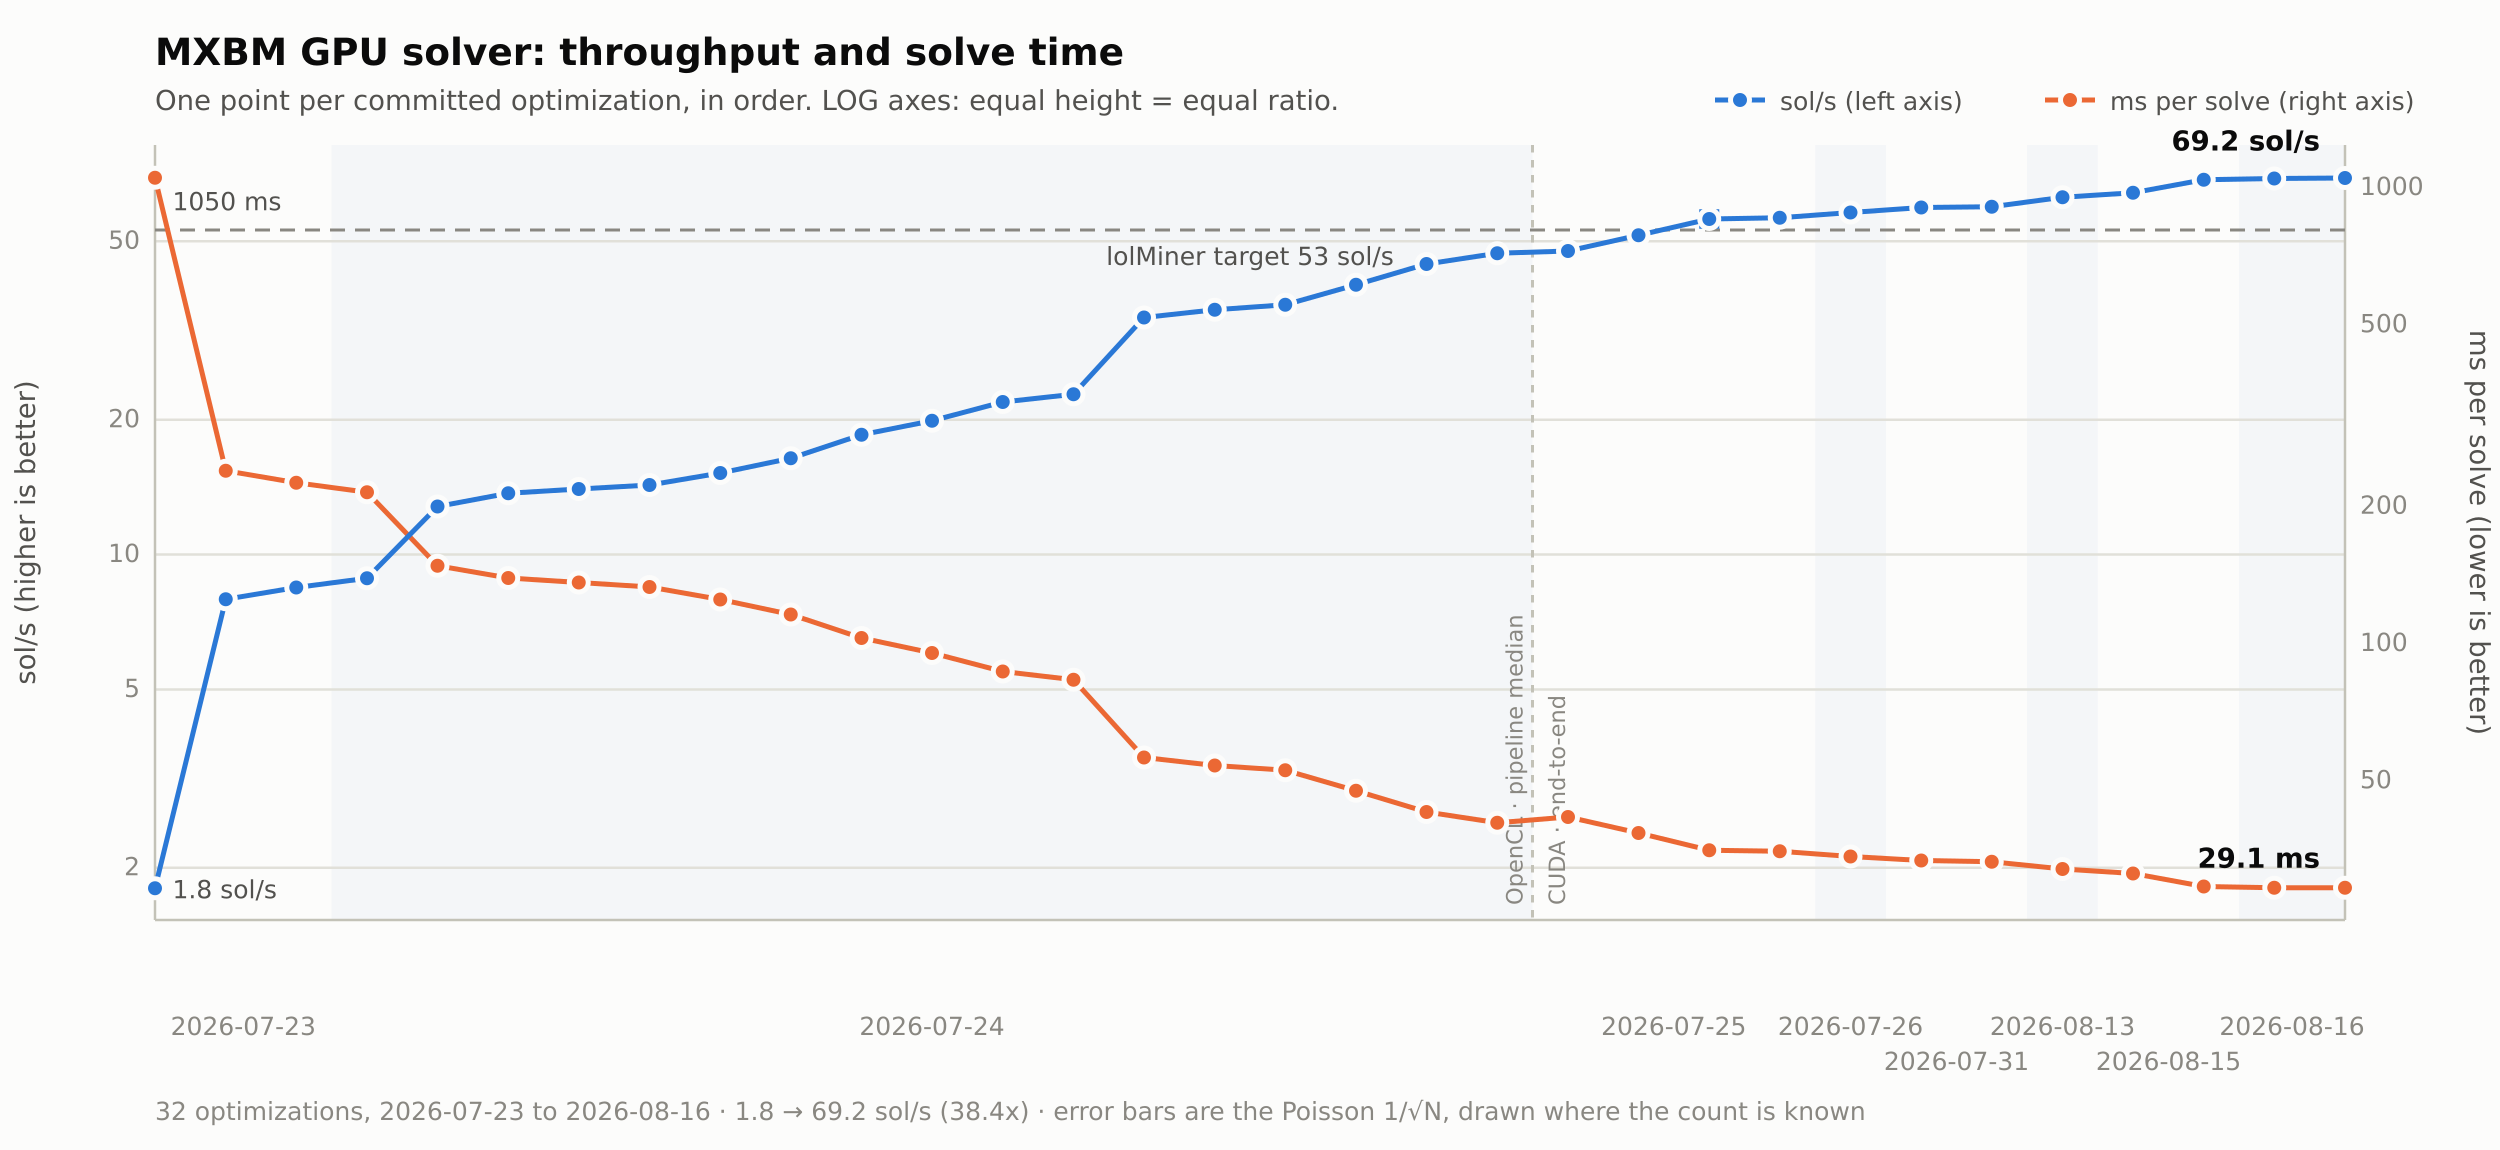
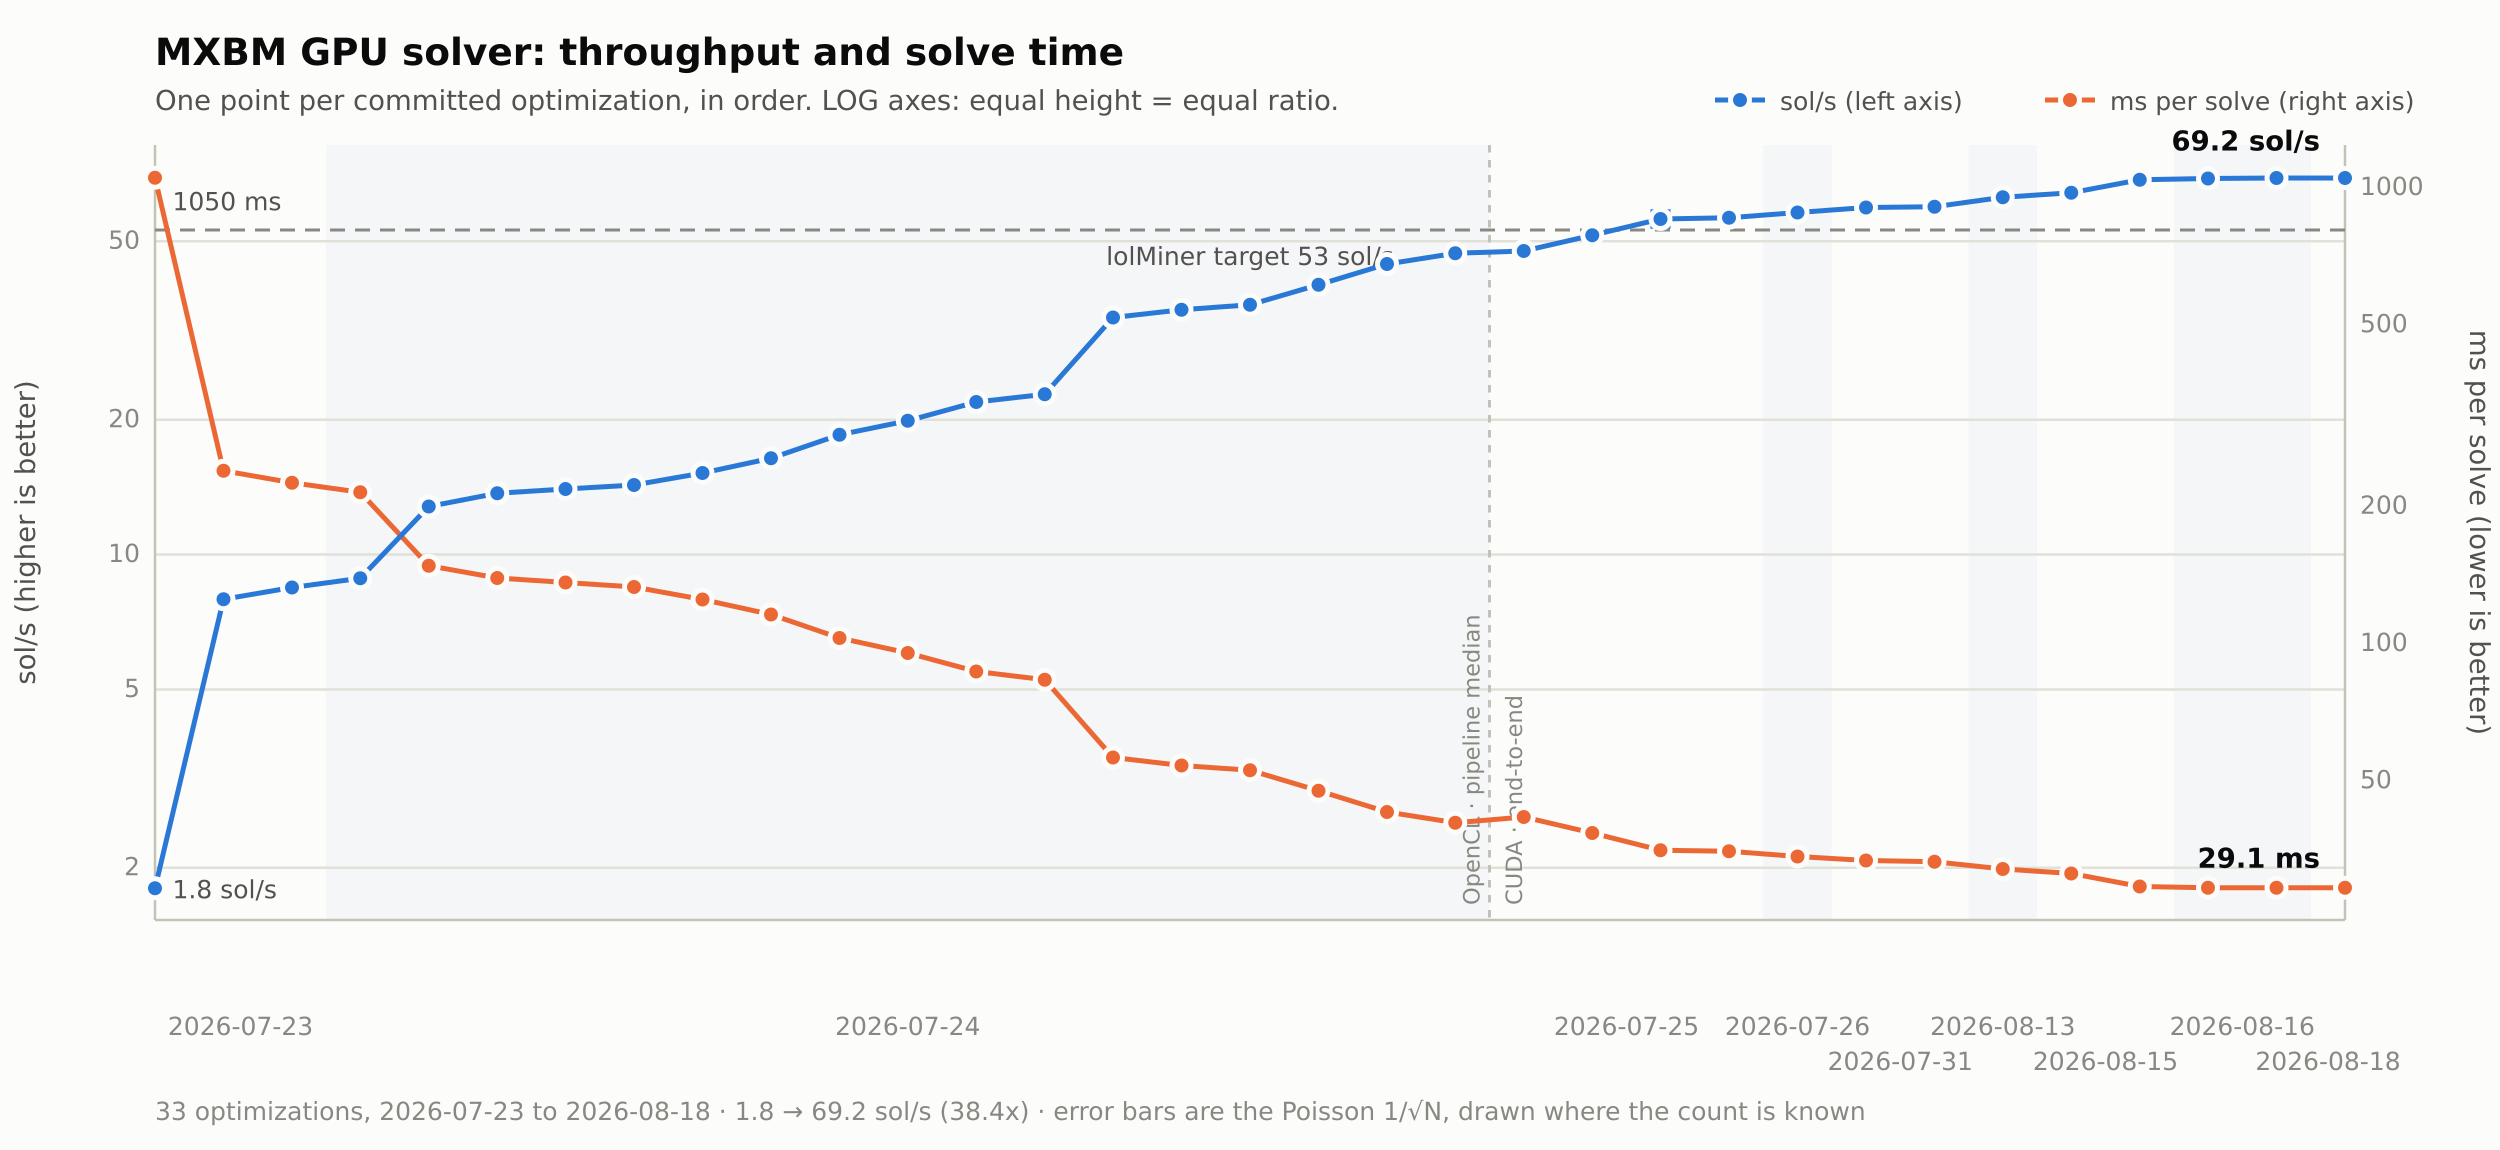
<svg xmlns="http://www.w3.org/2000/svg" width="1000" height="460" viewBox="0 0 1000 460" font-family="DejaVu Sans, Helvetica, Arial, sans-serif">
  <rect width="1000" height="460" fill="#fcfcfb" />
  <text x="62" y="26" font-size="15" font-weight="bold" fill="#0b0b0b">MXBM GPU solver: throughput and solve time</text>
  <text x="62" y="44" font-size="11" fill="#52514e">One point per committed optimization, in order. LOG axes: equal height = equal ratio.</text>
  <line x1="686" y1="40" x2="706" y2="40" stroke="#2a78d6" stroke-width="2" />
  <circle cx="696" cy="40" r="4.8" fill="#fcfcfb" />
  <circle cx="696" cy="40" r="2.8" fill="#2a78d6" />
  <text x="712" y="44" font-size="10" fill="#52514e">sol/s (left axis)</text>
  <line x1="818" y1="40" x2="838" y2="40" stroke="#eb6834" stroke-width="2" />
  <circle cx="828" cy="40" r="4.8" fill="#fcfcfb" />
  <circle cx="828" cy="40" r="2.8" fill="#eb6834" />
  <text x="844" y="44" font-size="10" fill="#52514e">ms per solve (right axis)</text>
-   <text x="97.3" y="414" font-size="10" fill="#898781" text-anchor="middle">2026-07-23</text>
-   <rect x="132.6" y="58" width="480.4" height="310" fill="#f4f6f8" />
-   <text x="372.8" y="414" font-size="10" fill="#898781" text-anchor="middle">2026-07-24</text>
-   <text x="669.5" y="414" font-size="10" fill="#898781" text-anchor="middle">2026-07-25</text>
-   <rect x="726.1" y="58" width="28.3" height="310" fill="#f4f6f8" />
-   <text x="740.2" y="414" font-size="10" fill="#898781" text-anchor="middle">2026-07-26</text>
-   <text x="782.6" y="428" font-size="10" fill="#898781" text-anchor="middle">2026-07-31</text>
-   <rect x="810.8" y="58" width="28.3" height="310" fill="#f4f6f8" />
-   <text x="825.0" y="414" font-size="10" fill="#898781" text-anchor="middle">2026-08-13</text>
-   <text x="867.4" y="428" font-size="10" fill="#898781" text-anchor="middle">2026-08-15</text>
-   <rect x="895.6" y="58" width="42.4" height="310" fill="#f4f6f8" />
-   <text x="916.8" y="414" font-size="10" fill="#898781" text-anchor="middle">2026-08-16</text>
+   <text x="96.2" y="414" font-size="10" fill="#898781" text-anchor="middle">2026-07-23</text>
+   <rect x="130.4" y="58" width="465.4" height="310" fill="#f4f6f8" />
+   <text x="363.1" y="414" font-size="10" fill="#898781" text-anchor="middle">2026-07-24</text>
+   <text x="650.6" y="414" font-size="10" fill="#898781" text-anchor="middle">2026-07-25</text>
+   <rect x="705.3" y="58" width="27.4" height="310" fill="#f4f6f8" />
+   <text x="719" y="414" font-size="10" fill="#898781" text-anchor="middle">2026-07-26</text>
+   <text x="760.1" y="428" font-size="10" fill="#898781" text-anchor="middle">2026-07-31</text>
+   <rect x="787.4" y="58" width="27.4" height="310" fill="#f4f6f8" />
+   <text x="801.1" y="414" font-size="10" fill="#898781" text-anchor="middle">2026-08-13</text>
+   <text x="842.2" y="428" font-size="10" fill="#898781" text-anchor="middle">2026-08-15</text>
+   <rect x="869.6" y="58" width="54.8" height="310" fill="#f4f6f8" />
+   <text x="896.9" y="414" font-size="10" fill="#898781" text-anchor="middle">2026-08-16</text>
+   <text x="931.2" y="428" font-size="10" fill="#898781" text-anchor="middle">2026-08-18</text>
  <line x1="62" y1="347.1" x2="938" y2="347.1" stroke="#e1e0d9" stroke-width="1" />
  <text x="56" y="350.1" font-size="10" fill="#898781" text-anchor="end">2</text>
  <line x1="62" y1="275.8" x2="938" y2="275.8" stroke="#e1e0d9" stroke-width="1" />
  <text x="56" y="278.8" font-size="10" fill="#898781" text-anchor="end">5</text>
  <line x1="62" y1="221.8" x2="938" y2="221.8" stroke="#e1e0d9" stroke-width="1" />
  <text x="56" y="224.8" font-size="10" fill="#898781" text-anchor="end">10</text>
  <line x1="62" y1="167.9" x2="938" y2="167.9" stroke="#e1e0d9" stroke-width="1" />
  <text x="56" y="170.9" font-size="10" fill="#898781" text-anchor="end">20</text>
  <line x1="62" y1="96.5" x2="938" y2="96.5" stroke="#e1e0d9" stroke-width="1" />
  <text x="56" y="99.5" font-size="10" fill="#898781" text-anchor="end">50</text>
  <text x="944" y="315.3" font-size="10" fill="#898781" text-anchor="start">50</text>
  <text x="944" y="260.4" font-size="10" fill="#898781" text-anchor="start">100</text>
  <text x="944" y="205.5" font-size="10" fill="#898781" text-anchor="start">200</text>
  <text x="944" y="132.9" font-size="10" fill="#898781" text-anchor="start">500</text>
  <text x="944" y="78.0" font-size="10" fill="#898781" text-anchor="start">1000</text>
  <line x1="62" y1="58" x2="62" y2="368" stroke="#c3c2b7" stroke-width="1" />
  <line x1="938" y1="58" x2="938" y2="368" stroke="#c3c2b7" stroke-width="1" />
  <line x1="62" y1="368" x2="938" y2="368" stroke="#c3c2b7" stroke-width="1" />
  <text x="14" y="213" font-size="11" fill="#52514e" text-anchor="middle" transform="rotate(-90 14 213)">sol/s  (higher is better)</text>
  <text x="988" y="213" font-size="11" fill="#52514e" text-anchor="middle" transform="rotate(90 988 213)">ms per solve  (lower is better)</text>
  <line x1="62" y1="92.0" x2="938" y2="92.0" stroke="#898781" stroke-width="1.2" stroke-dasharray="6 4" />
  <text x="500" y="106.0" font-size="10" fill="#52514e" text-anchor="middle">lolMiner target 53 sol/s</text>
-   <line x1="613.0" y1="58" x2="613.0" y2="368" stroke="#c3c2b7" stroke-width="1.2" stroke-dasharray="3 3" />
-   <text x="609.0" y="362" font-size="9" fill="#898781" text-anchor="start" transform="rotate(-90 609.0 362)">OpenCL · pipeline median</text>
-   <text x="626.0" y="362" font-size="9" fill="#898781" text-anchor="start" transform="rotate(-90 626.0 362)">CUDA · end-to-end</text>
-   <line x1="683.7" y1="84.4" x2="683.7" y2="90.8" stroke="#2a78d6" stroke-width="1.4" />
-   <line x1="679.7" y1="84.4" x2="687.7" y2="84.4" stroke="#2a78d6" stroke-width="1.4" />
-   <line x1="679.7" y1="90.8" x2="687.7" y2="90.8" stroke="#2a78d6" stroke-width="1.4" />
-   <line x1="740.2" y1="84.4" x2="740.2" y2="85.5" stroke="#2a78d6" stroke-width="1.4" />
-   <line x1="736.2" y1="84.4" x2="744.2" y2="84.4" stroke="#2a78d6" stroke-width="1.4" />
-   <line x1="736.2" y1="85.5" x2="744.2" y2="85.5" stroke="#2a78d6" stroke-width="1.4" />
-   <line x1="825.0" y1="78.5" x2="825.0" y2="79.3" stroke="#2a78d6" stroke-width="1.4" />
-   <line x1="821.0" y1="78.5" x2="829.0" y2="78.5" stroke="#2a78d6" stroke-width="1.4" />
-   <line x1="821.0" y1="79.3" x2="829.0" y2="79.3" stroke="#2a78d6" stroke-width="1.4" />
-   <line x1="853.2" y1="76.7" x2="853.2" y2="77.4" stroke="#2a78d6" stroke-width="1.4" />
-   <line x1="849.2" y1="76.7" x2="857.2" y2="76.7" stroke="#2a78d6" stroke-width="1.4" />
-   <line x1="849.2" y1="77.4" x2="857.2" y2="77.4" stroke="#2a78d6" stroke-width="1.4" />
-   <line x1="881.5" y1="71.6" x2="881.5" y2="72.2" stroke="#2a78d6" stroke-width="1.4" />
-   <line x1="877.5" y1="71.6" x2="885.5" y2="71.6" stroke="#2a78d6" stroke-width="1.4" />
-   <line x1="877.5" y1="72.2" x2="885.5" y2="72.2" stroke="#2a78d6" stroke-width="1.4" />
-   <line x1="909.7" y1="71.1" x2="909.7" y2="71.8" stroke="#2a78d6" stroke-width="1.4" />
-   <line x1="905.7" y1="71.1" x2="913.7" y2="71.1" stroke="#2a78d6" stroke-width="1.4" />
-   <line x1="905.7" y1="71.8" x2="913.7" y2="71.8" stroke="#2a78d6" stroke-width="1.4" />
+   <line x1="595.8" y1="58" x2="595.8" y2="368" stroke="#c3c2b7" stroke-width="1.2" stroke-dasharray="3 3" />
+   <text x="591.8" y="362" font-size="9" fill="#898781" text-anchor="start" transform="rotate(-90 591.8 362)">OpenCL · pipeline median</text>
+   <text x="608.8" y="362" font-size="9" fill="#898781" text-anchor="start" transform="rotate(-90 608.8 362)">CUDA · end-to-end</text>
+   <line x1="664.2" y1="84.4" x2="664.2" y2="90.8" stroke="#2a78d6" stroke-width="1.4" />
+   <line x1="660.2" y1="84.4" x2="668.2" y2="84.4" stroke="#2a78d6" stroke-width="1.4" />
+   <line x1="660.2" y1="90.8" x2="668.2" y2="90.8" stroke="#2a78d6" stroke-width="1.4" />
+   <line x1="719" y1="84.4" x2="719" y2="85.5" stroke="#2a78d6" stroke-width="1.4" />
+   <line x1="715" y1="84.4" x2="723" y2="84.4" stroke="#2a78d6" stroke-width="1.4" />
+   <line x1="715" y1="85.5" x2="723" y2="85.5" stroke="#2a78d6" stroke-width="1.4" />
+   <line x1="801.1" y1="78.5" x2="801.1" y2="79.3" stroke="#2a78d6" stroke-width="1.4" />
+   <line x1="797.1" y1="78.5" x2="805.1" y2="78.5" stroke="#2a78d6" stroke-width="1.4" />
+   <line x1="797.1" y1="79.3" x2="805.1" y2="79.3" stroke="#2a78d6" stroke-width="1.4" />
+   <line x1="828.5" y1="76.7" x2="828.5" y2="77.4" stroke="#2a78d6" stroke-width="1.4" />
+   <line x1="824.5" y1="76.7" x2="832.5" y2="76.7" stroke="#2a78d6" stroke-width="1.4" />
+   <line x1="824.5" y1="77.4" x2="832.5" y2="77.4" stroke="#2a78d6" stroke-width="1.4" />
+   <line x1="855.9" y1="71.6" x2="855.9" y2="72.2" stroke="#2a78d6" stroke-width="1.4" />
+   <line x1="851.9" y1="71.6" x2="859.9" y2="71.6" stroke="#2a78d6" stroke-width="1.4" />
+   <line x1="851.9" y1="72.2" x2="859.9" y2="72.2" stroke="#2a78d6" stroke-width="1.4" />
+   <line x1="883.2" y1="71.1" x2="883.2" y2="71.8" stroke="#2a78d6" stroke-width="1.4" />
+   <line x1="879.2" y1="71.1" x2="887.2" y2="71.1" stroke="#2a78d6" stroke-width="1.4" />
+   <line x1="879.2" y1="71.8" x2="887.2" y2="71.8" stroke="#2a78d6" stroke-width="1.4" />
+   <line x1="910.6" y1="70.9" x2="910.6" y2="71.6" stroke="#2a78d6" stroke-width="1.4" />
+   <line x1="906.6" y1="70.9" x2="914.6" y2="70.9" stroke="#2a78d6" stroke-width="1.4" />
+   <line x1="906.6" y1="71.6" x2="914.6" y2="71.6" stroke="#2a78d6" stroke-width="1.4" />
  <line x1="938" y1="70.9" x2="938" y2="71.6" stroke="#2a78d6" stroke-width="1.4" />
  <line x1="934" y1="70.9" x2="942" y2="70.9" stroke="#2a78d6" stroke-width="1.4" />
  <line x1="934" y1="71.6" x2="942" y2="71.6" stroke="#2a78d6" stroke-width="1.4" />
-   <polyline points="62,71.1 90.3,188.3 118.5,193.1 146.8,196.9 175.0,226.3 203.3,231.2 231.5,233.0 259.8,234.8 288.1,239.8 316.3,245.8 344.6,255.2 372.8,261.2 401.1,268.6 429.4,271.9 457.6,303.0 485.9,306.2 514.1,308.1 542.4,316.3 570.6,324.8 598.9,329.1 627.2,326.8 655.4,333.2 683.7,340.1 711.9,340.5 740.2,342.6 768.5,344.2 796.7,344.7 825.0,347.6 853.2,349.4 881.5,354.6 909.7,355.1 938,355.1" fill="none" stroke="#eb6834" stroke-width="2" stroke-linejoin="round" stroke-linecap="round" />
+   <polyline points="62,71.1 89.4,188.3 116.8,193.1 144.1,196.9 171.5,226.3 198.9,231.2 226.2,233.0 253.6,234.8 281,239.8 308.4,245.8 335.8,255.2 363.1,261.2 390.5,268.6 417.9,271.9 445.2,303.0 472.6,306.2 500,308.1 527.4,316.3 554.8,324.8 582.1,329.1 609.5,326.8 636.9,333.2 664.2,340.1 691.6,340.5 719,342.6 746.4,344.2 773.8,344.7 801.1,347.6 828.5,349.4 855.9,354.6 883.2,355.1 910.6,355.1 938,355.1" fill="none" stroke="#eb6834" stroke-width="2" stroke-linejoin="round" stroke-linecap="round" />
  <circle cx="62" cy="71.1" r="4.8" fill="#fcfcfb" />
  <circle cx="62" cy="71.1" r="2.8" fill="#eb6834" />
-   <circle cx="90.3" cy="188.3" r="4.8" fill="#fcfcfb" />
-   <circle cx="90.3" cy="188.3" r="2.8" fill="#eb6834" />
-   <circle cx="118.5" cy="193.1" r="4.8" fill="#fcfcfb" />
-   <circle cx="118.5" cy="193.1" r="2.8" fill="#eb6834" />
-   <circle cx="146.8" cy="196.9" r="4.8" fill="#fcfcfb" />
-   <circle cx="146.8" cy="196.9" r="2.8" fill="#eb6834" />
-   <circle cx="175.0" cy="226.3" r="4.8" fill="#fcfcfb" />
-   <circle cx="175.0" cy="226.3" r="2.8" fill="#eb6834" />
-   <circle cx="203.3" cy="231.2" r="4.8" fill="#fcfcfb" />
-   <circle cx="203.3" cy="231.2" r="2.8" fill="#eb6834" />
-   <circle cx="231.5" cy="233.0" r="4.8" fill="#fcfcfb" />
-   <circle cx="231.5" cy="233.0" r="2.8" fill="#eb6834" />
-   <circle cx="259.8" cy="234.8" r="4.8" fill="#fcfcfb" />
-   <circle cx="259.8" cy="234.8" r="2.8" fill="#eb6834" />
-   <circle cx="288.1" cy="239.8" r="4.8" fill="#fcfcfb" />
-   <circle cx="288.1" cy="239.8" r="2.8" fill="#eb6834" />
-   <circle cx="316.3" cy="245.8" r="4.8" fill="#fcfcfb" />
-   <circle cx="316.3" cy="245.8" r="2.8" fill="#eb6834" />
-   <circle cx="344.6" cy="255.2" r="4.8" fill="#fcfcfb" />
-   <circle cx="344.6" cy="255.2" r="2.8" fill="#eb6834" />
-   <circle cx="372.8" cy="261.2" r="4.8" fill="#fcfcfb" />
-   <circle cx="372.8" cy="261.2" r="2.8" fill="#eb6834" />
-   <circle cx="401.1" cy="268.6" r="4.8" fill="#fcfcfb" />
-   <circle cx="401.1" cy="268.6" r="2.8" fill="#eb6834" />
-   <circle cx="429.4" cy="271.9" r="4.8" fill="#fcfcfb" />
-   <circle cx="429.4" cy="271.9" r="2.8" fill="#eb6834" />
-   <circle cx="457.6" cy="303.0" r="4.8" fill="#fcfcfb" />
-   <circle cx="457.6" cy="303.0" r="2.8" fill="#eb6834" />
-   <circle cx="485.9" cy="306.2" r="4.8" fill="#fcfcfb" />
-   <circle cx="485.9" cy="306.2" r="2.8" fill="#eb6834" />
-   <circle cx="514.1" cy="308.1" r="4.8" fill="#fcfcfb" />
-   <circle cx="514.1" cy="308.1" r="2.8" fill="#eb6834" />
-   <circle cx="542.4" cy="316.3" r="4.8" fill="#fcfcfb" />
-   <circle cx="542.4" cy="316.3" r="2.8" fill="#eb6834" />
-   <circle cx="570.6" cy="324.8" r="4.8" fill="#fcfcfb" />
-   <circle cx="570.6" cy="324.8" r="2.8" fill="#eb6834" />
-   <circle cx="598.9" cy="329.1" r="4.8" fill="#fcfcfb" />
-   <circle cx="598.9" cy="329.1" r="2.8" fill="#eb6834" />
-   <circle cx="627.2" cy="326.8" r="4.8" fill="#fcfcfb" />
-   <circle cx="627.2" cy="326.8" r="2.8" fill="#eb6834" />
-   <circle cx="655.4" cy="333.2" r="4.8" fill="#fcfcfb" />
-   <circle cx="655.4" cy="333.2" r="2.8" fill="#eb6834" />
-   <circle cx="683.7" cy="340.1" r="4.8" fill="#fcfcfb" />
-   <circle cx="683.7" cy="340.1" r="2.8" fill="#eb6834" />
-   <circle cx="711.9" cy="340.5" r="4.8" fill="#fcfcfb" />
-   <circle cx="711.9" cy="340.5" r="2.8" fill="#eb6834" />
-   <circle cx="740.2" cy="342.6" r="4.8" fill="#fcfcfb" />
-   <circle cx="740.2" cy="342.6" r="2.8" fill="#eb6834" />
-   <circle cx="768.5" cy="344.2" r="4.8" fill="#fcfcfb" />
-   <circle cx="768.5" cy="344.2" r="2.8" fill="#eb6834" />
-   <circle cx="796.7" cy="344.7" r="4.8" fill="#fcfcfb" />
-   <circle cx="796.7" cy="344.7" r="2.8" fill="#eb6834" />
-   <circle cx="825.0" cy="347.6" r="4.8" fill="#fcfcfb" />
-   <circle cx="825.0" cy="347.6" r="2.8" fill="#eb6834" />
-   <circle cx="853.2" cy="349.4" r="4.8" fill="#fcfcfb" />
-   <circle cx="853.2" cy="349.4" r="2.8" fill="#eb6834" />
-   <circle cx="881.5" cy="354.6" r="4.8" fill="#fcfcfb" />
-   <circle cx="881.5" cy="354.6" r="2.8" fill="#eb6834" />
-   <circle cx="909.7" cy="355.1" r="4.8" fill="#fcfcfb" />
-   <circle cx="909.7" cy="355.1" r="2.8" fill="#eb6834" />
+   <circle cx="89.4" cy="188.3" r="4.8" fill="#fcfcfb" />
+   <circle cx="89.4" cy="188.3" r="2.8" fill="#eb6834" />
+   <circle cx="116.8" cy="193.1" r="4.8" fill="#fcfcfb" />
+   <circle cx="116.8" cy="193.1" r="2.8" fill="#eb6834" />
+   <circle cx="144.1" cy="196.9" r="4.8" fill="#fcfcfb" />
+   <circle cx="144.1" cy="196.9" r="2.8" fill="#eb6834" />
+   <circle cx="171.5" cy="226.3" r="4.8" fill="#fcfcfb" />
+   <circle cx="171.5" cy="226.3" r="2.8" fill="#eb6834" />
+   <circle cx="198.9" cy="231.2" r="4.8" fill="#fcfcfb" />
+   <circle cx="198.9" cy="231.2" r="2.8" fill="#eb6834" />
+   <circle cx="226.2" cy="233.0" r="4.8" fill="#fcfcfb" />
+   <circle cx="226.2" cy="233.0" r="2.8" fill="#eb6834" />
+   <circle cx="253.6" cy="234.8" r="4.8" fill="#fcfcfb" />
+   <circle cx="253.6" cy="234.8" r="2.8" fill="#eb6834" />
+   <circle cx="281" cy="239.8" r="4.8" fill="#fcfcfb" />
+   <circle cx="281" cy="239.8" r="2.8" fill="#eb6834" />
+   <circle cx="308.4" cy="245.8" r="4.8" fill="#fcfcfb" />
+   <circle cx="308.4" cy="245.8" r="2.8" fill="#eb6834" />
+   <circle cx="335.8" cy="255.2" r="4.8" fill="#fcfcfb" />
+   <circle cx="335.8" cy="255.2" r="2.8" fill="#eb6834" />
+   <circle cx="363.1" cy="261.2" r="4.8" fill="#fcfcfb" />
+   <circle cx="363.1" cy="261.2" r="2.8" fill="#eb6834" />
+   <circle cx="390.5" cy="268.6" r="4.8" fill="#fcfcfb" />
+   <circle cx="390.5" cy="268.6" r="2.8" fill="#eb6834" />
+   <circle cx="417.9" cy="271.9" r="4.8" fill="#fcfcfb" />
+   <circle cx="417.9" cy="271.9" r="2.8" fill="#eb6834" />
+   <circle cx="445.2" cy="303.0" r="4.8" fill="#fcfcfb" />
+   <circle cx="445.2" cy="303.0" r="2.8" fill="#eb6834" />
+   <circle cx="472.6" cy="306.2" r="4.8" fill="#fcfcfb" />
+   <circle cx="472.6" cy="306.2" r="2.8" fill="#eb6834" />
+   <circle cx="500" cy="308.1" r="4.8" fill="#fcfcfb" />
+   <circle cx="500" cy="308.1" r="2.8" fill="#eb6834" />
+   <circle cx="527.4" cy="316.3" r="4.8" fill="#fcfcfb" />
+   <circle cx="527.4" cy="316.3" r="2.8" fill="#eb6834" />
+   <circle cx="554.8" cy="324.8" r="4.8" fill="#fcfcfb" />
+   <circle cx="554.8" cy="324.8" r="2.8" fill="#eb6834" />
+   <circle cx="582.1" cy="329.1" r="4.8" fill="#fcfcfb" />
+   <circle cx="582.1" cy="329.1" r="2.8" fill="#eb6834" />
+   <circle cx="609.5" cy="326.8" r="4.8" fill="#fcfcfb" />
+   <circle cx="609.5" cy="326.8" r="2.8" fill="#eb6834" />
+   <circle cx="636.9" cy="333.2" r="4.8" fill="#fcfcfb" />
+   <circle cx="636.9" cy="333.2" r="2.8" fill="#eb6834" />
+   <circle cx="664.2" cy="340.1" r="4.8" fill="#fcfcfb" />
+   <circle cx="664.2" cy="340.1" r="2.8" fill="#eb6834" />
+   <circle cx="691.6" cy="340.5" r="4.8" fill="#fcfcfb" />
+   <circle cx="691.6" cy="340.5" r="2.8" fill="#eb6834" />
+   <circle cx="719" cy="342.6" r="4.8" fill="#fcfcfb" />
+   <circle cx="719" cy="342.6" r="2.8" fill="#eb6834" />
+   <circle cx="746.4" cy="344.2" r="4.8" fill="#fcfcfb" />
+   <circle cx="746.4" cy="344.2" r="2.8" fill="#eb6834" />
+   <circle cx="773.8" cy="344.7" r="4.8" fill="#fcfcfb" />
+   <circle cx="773.8" cy="344.7" r="2.8" fill="#eb6834" />
+   <circle cx="801.1" cy="347.6" r="4.8" fill="#fcfcfb" />
+   <circle cx="801.1" cy="347.6" r="2.8" fill="#eb6834" />
+   <circle cx="828.5" cy="349.4" r="4.8" fill="#fcfcfb" />
+   <circle cx="828.5" cy="349.4" r="2.8" fill="#eb6834" />
+   <circle cx="855.9" cy="354.6" r="4.8" fill="#fcfcfb" />
+   <circle cx="855.9" cy="354.6" r="2.8" fill="#eb6834" />
+   <circle cx="883.2" cy="355.1" r="4.8" fill="#fcfcfb" />
+   <circle cx="883.2" cy="355.1" r="2.8" fill="#eb6834" />
+   <circle cx="910.6" cy="355.1" r="4.8" fill="#fcfcfb" />
+   <circle cx="910.6" cy="355.1" r="2.8" fill="#eb6834" />
  <circle cx="938" cy="355.1" r="4.8" fill="#fcfcfb" />
  <circle cx="938" cy="355.1" r="2.8" fill="#eb6834" />
-   <polyline points="62,355.3 90.3,239.7 118.5,235.0 146.8,231.3 175.0,202.6 203.3,197.3 231.5,195.6 259.8,194.0 288.1,189.2 316.3,183.3 344.6,173.9 372.8,168.3 401.1,160.8 429.4,157.7 457.6,127.0 485.9,123.9 514.1,121.9 542.4,113.9 570.6,105.6 598.9,101.3 627.2,100.4 655.4,94.1 683.7,87.6 711.9,87.1 740.2,85.0 768.5,83.0 796.7,82.7 825.0,78.9 853.2,77.1 881.5,71.9 909.7,71.4 938,71.2" fill="none" stroke="#2a78d6" stroke-width="2" stroke-linejoin="round" stroke-linecap="round" />
+   <polyline points="62,355.3 89.4,239.7 116.8,235.0 144.1,231.3 171.5,202.6 198.9,197.3 226.2,195.6 253.6,194.0 281,189.2 308.4,183.3 335.8,173.9 363.1,168.3 390.5,160.8 417.9,157.7 445.2,127.0 472.6,123.9 500,121.9 527.4,113.9 554.8,105.6 582.1,101.3 609.5,100.4 636.9,94.1 664.2,87.6 691.6,87.1 719,85.0 746.4,83.0 773.8,82.7 801.1,78.9 828.5,77.1 855.9,71.9 883.2,71.4 910.6,71.2 938,71.2" fill="none" stroke="#2a78d6" stroke-width="2" stroke-linejoin="round" stroke-linecap="round" />
  <circle cx="62" cy="355.3" r="4.8" fill="#fcfcfb" />
  <circle cx="62" cy="355.3" r="2.8" fill="#2a78d6" />
-   <circle cx="90.3" cy="239.7" r="4.8" fill="#fcfcfb" />
-   <circle cx="90.3" cy="239.7" r="2.8" fill="#2a78d6" />
-   <circle cx="118.5" cy="235.0" r="4.8" fill="#fcfcfb" />
-   <circle cx="118.5" cy="235.0" r="2.8" fill="#2a78d6" />
-   <circle cx="146.8" cy="231.3" r="4.8" fill="#fcfcfb" />
-   <circle cx="146.8" cy="231.3" r="2.8" fill="#2a78d6" />
-   <circle cx="175.0" cy="202.6" r="4.8" fill="#fcfcfb" />
-   <circle cx="175.0" cy="202.6" r="2.8" fill="#2a78d6" />
-   <circle cx="203.3" cy="197.3" r="4.8" fill="#fcfcfb" />
-   <circle cx="203.3" cy="197.3" r="2.8" fill="#2a78d6" />
-   <circle cx="231.5" cy="195.6" r="4.8" fill="#fcfcfb" />
-   <circle cx="231.5" cy="195.6" r="2.8" fill="#2a78d6" />
-   <circle cx="259.8" cy="194.0" r="4.8" fill="#fcfcfb" />
-   <circle cx="259.8" cy="194.0" r="2.8" fill="#2a78d6" />
-   <circle cx="288.1" cy="189.2" r="4.8" fill="#fcfcfb" />
-   <circle cx="288.1" cy="189.2" r="2.8" fill="#2a78d6" />
-   <circle cx="316.3" cy="183.3" r="4.8" fill="#fcfcfb" />
-   <circle cx="316.3" cy="183.3" r="2.8" fill="#2a78d6" />
-   <circle cx="344.6" cy="173.9" r="4.8" fill="#fcfcfb" />
-   <circle cx="344.6" cy="173.9" r="2.8" fill="#2a78d6" />
-   <circle cx="372.8" cy="168.3" r="4.8" fill="#fcfcfb" />
-   <circle cx="372.8" cy="168.3" r="2.8" fill="#2a78d6" />
-   <circle cx="401.1" cy="160.8" r="4.8" fill="#fcfcfb" />
-   <circle cx="401.1" cy="160.8" r="2.8" fill="#2a78d6" />
-   <circle cx="429.4" cy="157.7" r="4.8" fill="#fcfcfb" />
-   <circle cx="429.4" cy="157.7" r="2.8" fill="#2a78d6" />
-   <circle cx="457.6" cy="127.0" r="4.8" fill="#fcfcfb" />
-   <circle cx="457.6" cy="127.0" r="2.8" fill="#2a78d6" />
-   <circle cx="485.9" cy="123.9" r="4.8" fill="#fcfcfb" />
-   <circle cx="485.9" cy="123.9" r="2.8" fill="#2a78d6" />
-   <circle cx="514.1" cy="121.9" r="4.8" fill="#fcfcfb" />
-   <circle cx="514.1" cy="121.9" r="2.8" fill="#2a78d6" />
-   <circle cx="542.4" cy="113.9" r="4.8" fill="#fcfcfb" />
-   <circle cx="542.4" cy="113.9" r="2.8" fill="#2a78d6" />
-   <circle cx="570.6" cy="105.6" r="4.8" fill="#fcfcfb" />
-   <circle cx="570.6" cy="105.6" r="2.8" fill="#2a78d6" />
-   <circle cx="598.9" cy="101.3" r="4.8" fill="#fcfcfb" />
-   <circle cx="598.9" cy="101.3" r="2.8" fill="#2a78d6" />
-   <circle cx="627.2" cy="100.4" r="4.8" fill="#fcfcfb" />
-   <circle cx="627.2" cy="100.4" r="2.8" fill="#2a78d6" />
-   <circle cx="655.4" cy="94.1" r="4.8" fill="#fcfcfb" />
-   <circle cx="655.4" cy="94.1" r="2.8" fill="#2a78d6" />
-   <circle cx="683.7" cy="87.6" r="4.8" fill="#fcfcfb" />
-   <circle cx="683.7" cy="87.6" r="2.8" fill="#2a78d6" />
-   <circle cx="711.9" cy="87.1" r="4.8" fill="#fcfcfb" />
-   <circle cx="711.9" cy="87.1" r="2.8" fill="#2a78d6" />
-   <circle cx="740.2" cy="85.0" r="4.8" fill="#fcfcfb" />
-   <circle cx="740.2" cy="85.0" r="2.8" fill="#2a78d6" />
-   <circle cx="768.5" cy="83.0" r="4.8" fill="#fcfcfb" />
-   <circle cx="768.5" cy="83.0" r="2.8" fill="#2a78d6" />
-   <circle cx="796.7" cy="82.7" r="4.8" fill="#fcfcfb" />
-   <circle cx="796.7" cy="82.7" r="2.8" fill="#2a78d6" />
-   <circle cx="825.0" cy="78.9" r="4.8" fill="#fcfcfb" />
-   <circle cx="825.0" cy="78.9" r="2.8" fill="#2a78d6" />
-   <circle cx="853.2" cy="77.1" r="4.8" fill="#fcfcfb" />
-   <circle cx="853.2" cy="77.1" r="2.8" fill="#2a78d6" />
-   <circle cx="881.5" cy="71.9" r="4.8" fill="#fcfcfb" />
-   <circle cx="881.5" cy="71.9" r="2.8" fill="#2a78d6" />
-   <circle cx="909.7" cy="71.4" r="4.8" fill="#fcfcfb" />
-   <circle cx="909.7" cy="71.4" r="2.8" fill="#2a78d6" />
+   <circle cx="89.4" cy="239.7" r="4.8" fill="#fcfcfb" />
+   <circle cx="89.4" cy="239.7" r="2.8" fill="#2a78d6" />
+   <circle cx="116.8" cy="235.0" r="4.8" fill="#fcfcfb" />
+   <circle cx="116.8" cy="235.0" r="2.8" fill="#2a78d6" />
+   <circle cx="144.1" cy="231.3" r="4.8" fill="#fcfcfb" />
+   <circle cx="144.1" cy="231.3" r="2.8" fill="#2a78d6" />
+   <circle cx="171.5" cy="202.6" r="4.8" fill="#fcfcfb" />
+   <circle cx="171.5" cy="202.6" r="2.8" fill="#2a78d6" />
+   <circle cx="198.9" cy="197.3" r="4.8" fill="#fcfcfb" />
+   <circle cx="198.9" cy="197.3" r="2.8" fill="#2a78d6" />
+   <circle cx="226.2" cy="195.6" r="4.8" fill="#fcfcfb" />
+   <circle cx="226.2" cy="195.6" r="2.8" fill="#2a78d6" />
+   <circle cx="253.6" cy="194.0" r="4.8" fill="#fcfcfb" />
+   <circle cx="253.6" cy="194.0" r="2.8" fill="#2a78d6" />
+   <circle cx="281" cy="189.2" r="4.8" fill="#fcfcfb" />
+   <circle cx="281" cy="189.2" r="2.8" fill="#2a78d6" />
+   <circle cx="308.4" cy="183.3" r="4.8" fill="#fcfcfb" />
+   <circle cx="308.4" cy="183.3" r="2.8" fill="#2a78d6" />
+   <circle cx="335.8" cy="173.9" r="4.8" fill="#fcfcfb" />
+   <circle cx="335.8" cy="173.9" r="2.8" fill="#2a78d6" />
+   <circle cx="363.1" cy="168.3" r="4.8" fill="#fcfcfb" />
+   <circle cx="363.1" cy="168.3" r="2.8" fill="#2a78d6" />
+   <circle cx="390.5" cy="160.8" r="4.8" fill="#fcfcfb" />
+   <circle cx="390.5" cy="160.8" r="2.8" fill="#2a78d6" />
+   <circle cx="417.9" cy="157.7" r="4.8" fill="#fcfcfb" />
+   <circle cx="417.9" cy="157.7" r="2.8" fill="#2a78d6" />
+   <circle cx="445.2" cy="127.0" r="4.8" fill="#fcfcfb" />
+   <circle cx="445.2" cy="127.0" r="2.8" fill="#2a78d6" />
+   <circle cx="472.6" cy="123.9" r="4.8" fill="#fcfcfb" />
+   <circle cx="472.6" cy="123.9" r="2.8" fill="#2a78d6" />
+   <circle cx="500" cy="121.9" r="4.8" fill="#fcfcfb" />
+   <circle cx="500" cy="121.9" r="2.8" fill="#2a78d6" />
+   <circle cx="527.4" cy="113.9" r="4.8" fill="#fcfcfb" />
+   <circle cx="527.4" cy="113.9" r="2.8" fill="#2a78d6" />
+   <circle cx="554.8" cy="105.6" r="4.8" fill="#fcfcfb" />
+   <circle cx="554.8" cy="105.6" r="2.8" fill="#2a78d6" />
+   <circle cx="582.1" cy="101.3" r="4.8" fill="#fcfcfb" />
+   <circle cx="582.1" cy="101.3" r="2.8" fill="#2a78d6" />
+   <circle cx="609.5" cy="100.4" r="4.8" fill="#fcfcfb" />
+   <circle cx="609.5" cy="100.4" r="2.8" fill="#2a78d6" />
+   <circle cx="636.9" cy="94.1" r="4.8" fill="#fcfcfb" />
+   <circle cx="636.9" cy="94.1" r="2.8" fill="#2a78d6" />
+   <circle cx="664.2" cy="87.6" r="4.8" fill="#fcfcfb" />
+   <circle cx="664.2" cy="87.6" r="2.8" fill="#2a78d6" />
+   <circle cx="691.6" cy="87.1" r="4.8" fill="#fcfcfb" />
+   <circle cx="691.6" cy="87.1" r="2.8" fill="#2a78d6" />
+   <circle cx="719" cy="85.0" r="4.8" fill="#fcfcfb" />
+   <circle cx="719" cy="85.0" r="2.8" fill="#2a78d6" />
+   <circle cx="746.4" cy="83.0" r="4.8" fill="#fcfcfb" />
+   <circle cx="746.4" cy="83.0" r="2.8" fill="#2a78d6" />
+   <circle cx="773.8" cy="82.7" r="4.8" fill="#fcfcfb" />
+   <circle cx="773.8" cy="82.7" r="2.8" fill="#2a78d6" />
+   <circle cx="801.1" cy="78.9" r="4.8" fill="#fcfcfb" />
+   <circle cx="801.1" cy="78.9" r="2.8" fill="#2a78d6" />
+   <circle cx="828.5" cy="77.1" r="4.8" fill="#fcfcfb" />
+   <circle cx="828.5" cy="77.1" r="2.8" fill="#2a78d6" />
+   <circle cx="855.9" cy="71.9" r="4.8" fill="#fcfcfb" />
+   <circle cx="855.9" cy="71.9" r="2.8" fill="#2a78d6" />
+   <circle cx="883.2" cy="71.4" r="4.8" fill="#fcfcfb" />
+   <circle cx="883.2" cy="71.4" r="2.8" fill="#2a78d6" />
+   <circle cx="910.6" cy="71.2" r="4.8" fill="#fcfcfb" />
+   <circle cx="910.6" cy="71.2" r="2.8" fill="#2a78d6" />
  <circle cx="938" cy="71.2" r="4.8" fill="#fcfcfb" />
  <circle cx="938" cy="71.2" r="2.8" fill="#2a78d6" />
  <text x="928" y="60.2" font-size="11" font-weight="bold" fill="#0b0b0b" text-anchor="end">69.2 sol/s</text>
  <text x="928" y="347.1" font-size="11" font-weight="bold" fill="#0b0b0b" text-anchor="end">29.1 ms</text>
  <text x="69" y="359.3" font-size="10" fill="#52514e">1.8 sol/s</text>
  <text x="69" y="84.1" font-size="10" fill="#52514e">1050 ms</text>
-   <text x="62" y="448" font-size="10" fill="#898781">32 optimizations, 2026-07-23 to 2026-08-16  ·  1.8 → 69.2 sol/s (38.4x)  ·  error bars are the Poisson 1/√N, drawn where the count is known</text>
+   <text x="62" y="448" font-size="10" fill="#898781">33 optimizations, 2026-07-23 to 2026-08-18  ·  1.8 → 69.2 sol/s (38.4x)  ·  error bars are the Poisson 1/√N, drawn where the count is known</text>
</svg>
